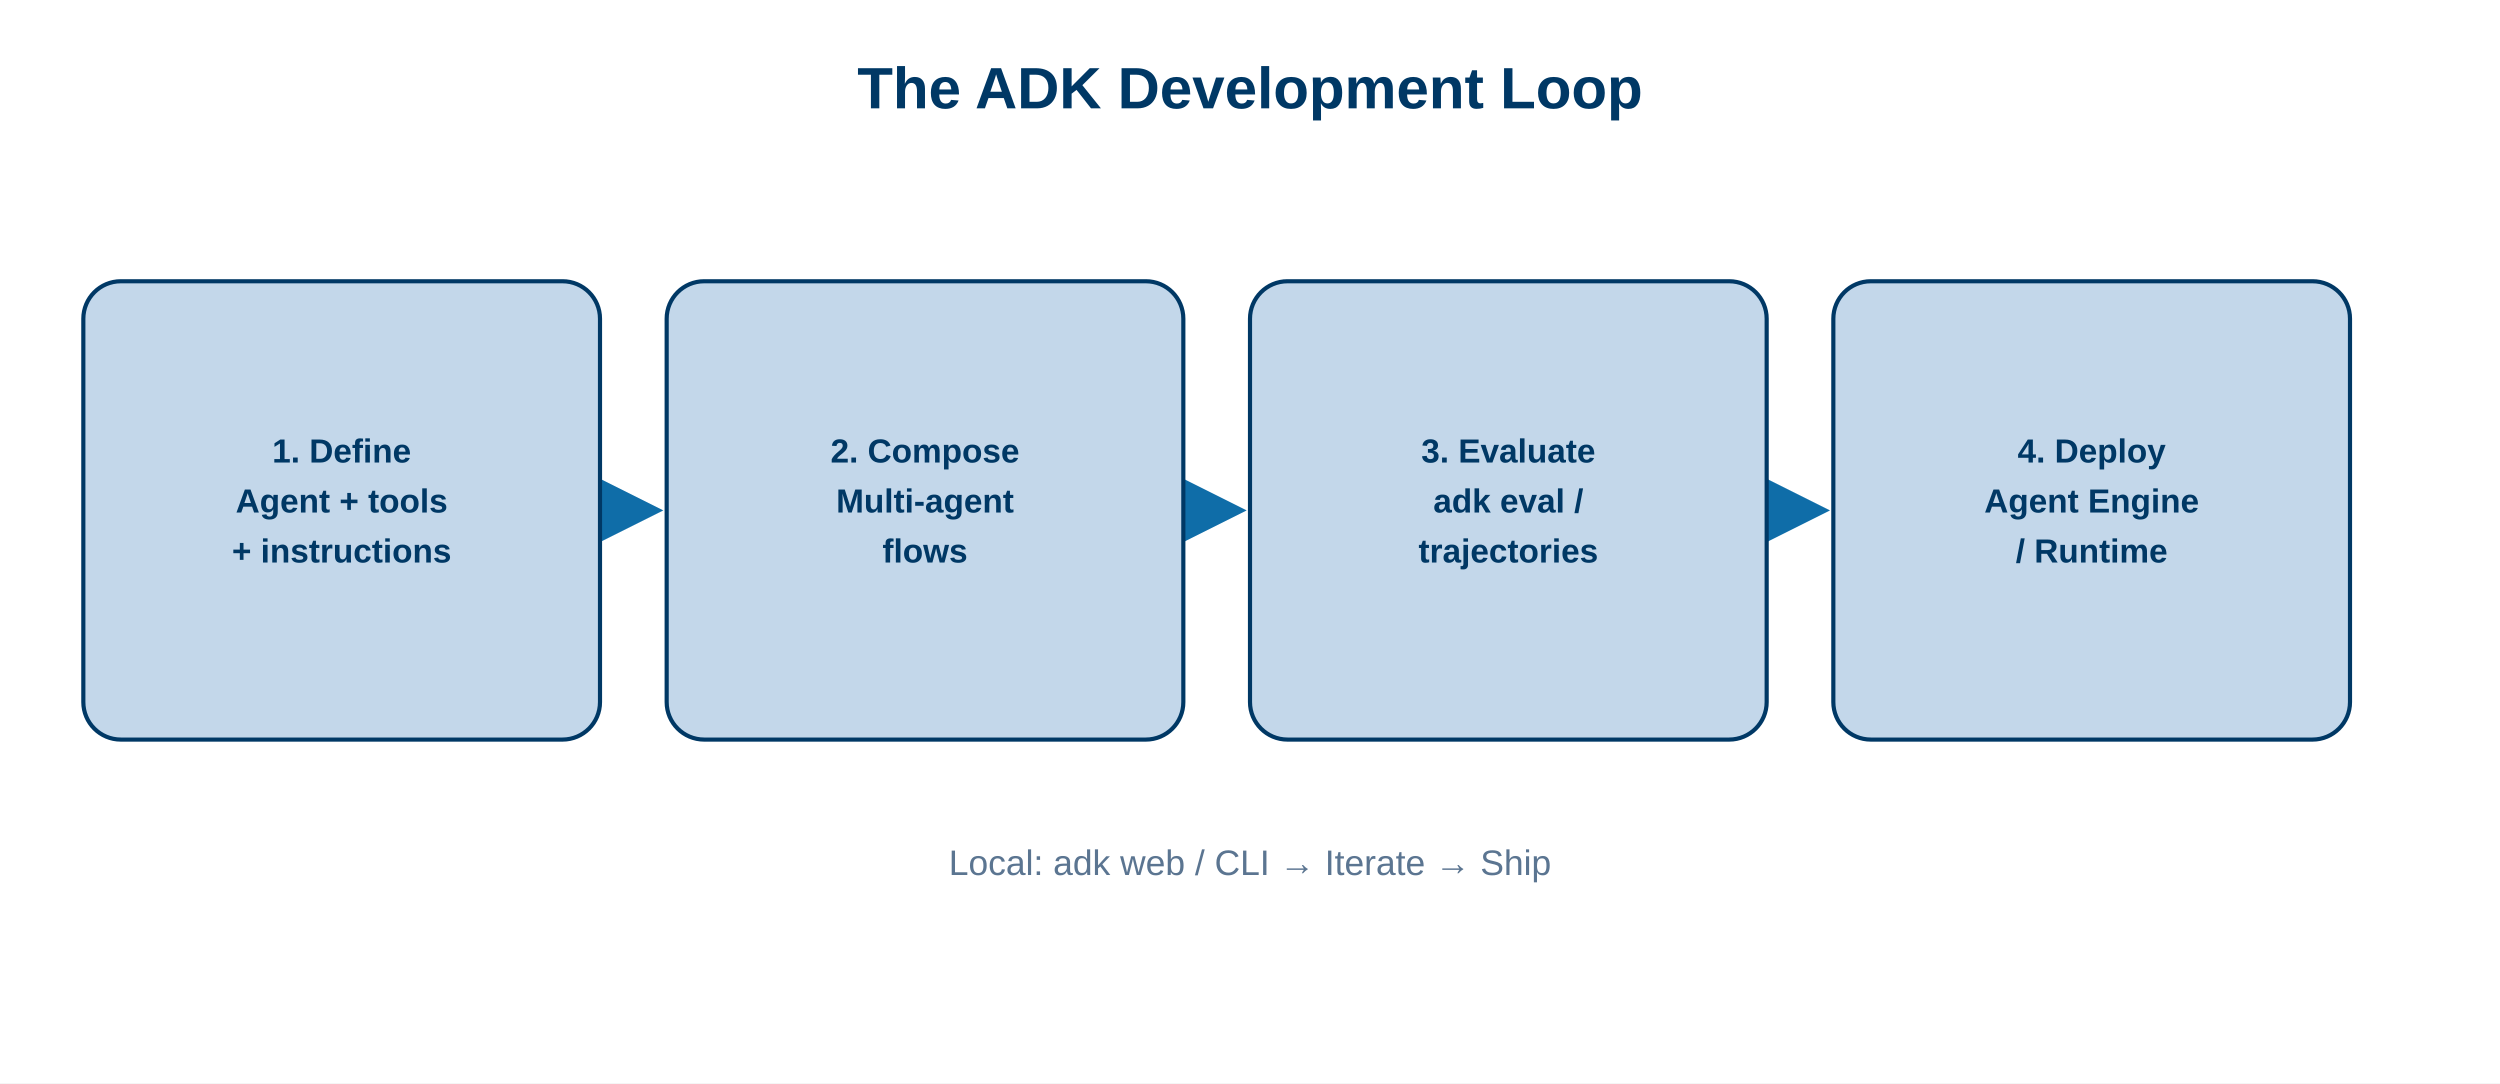
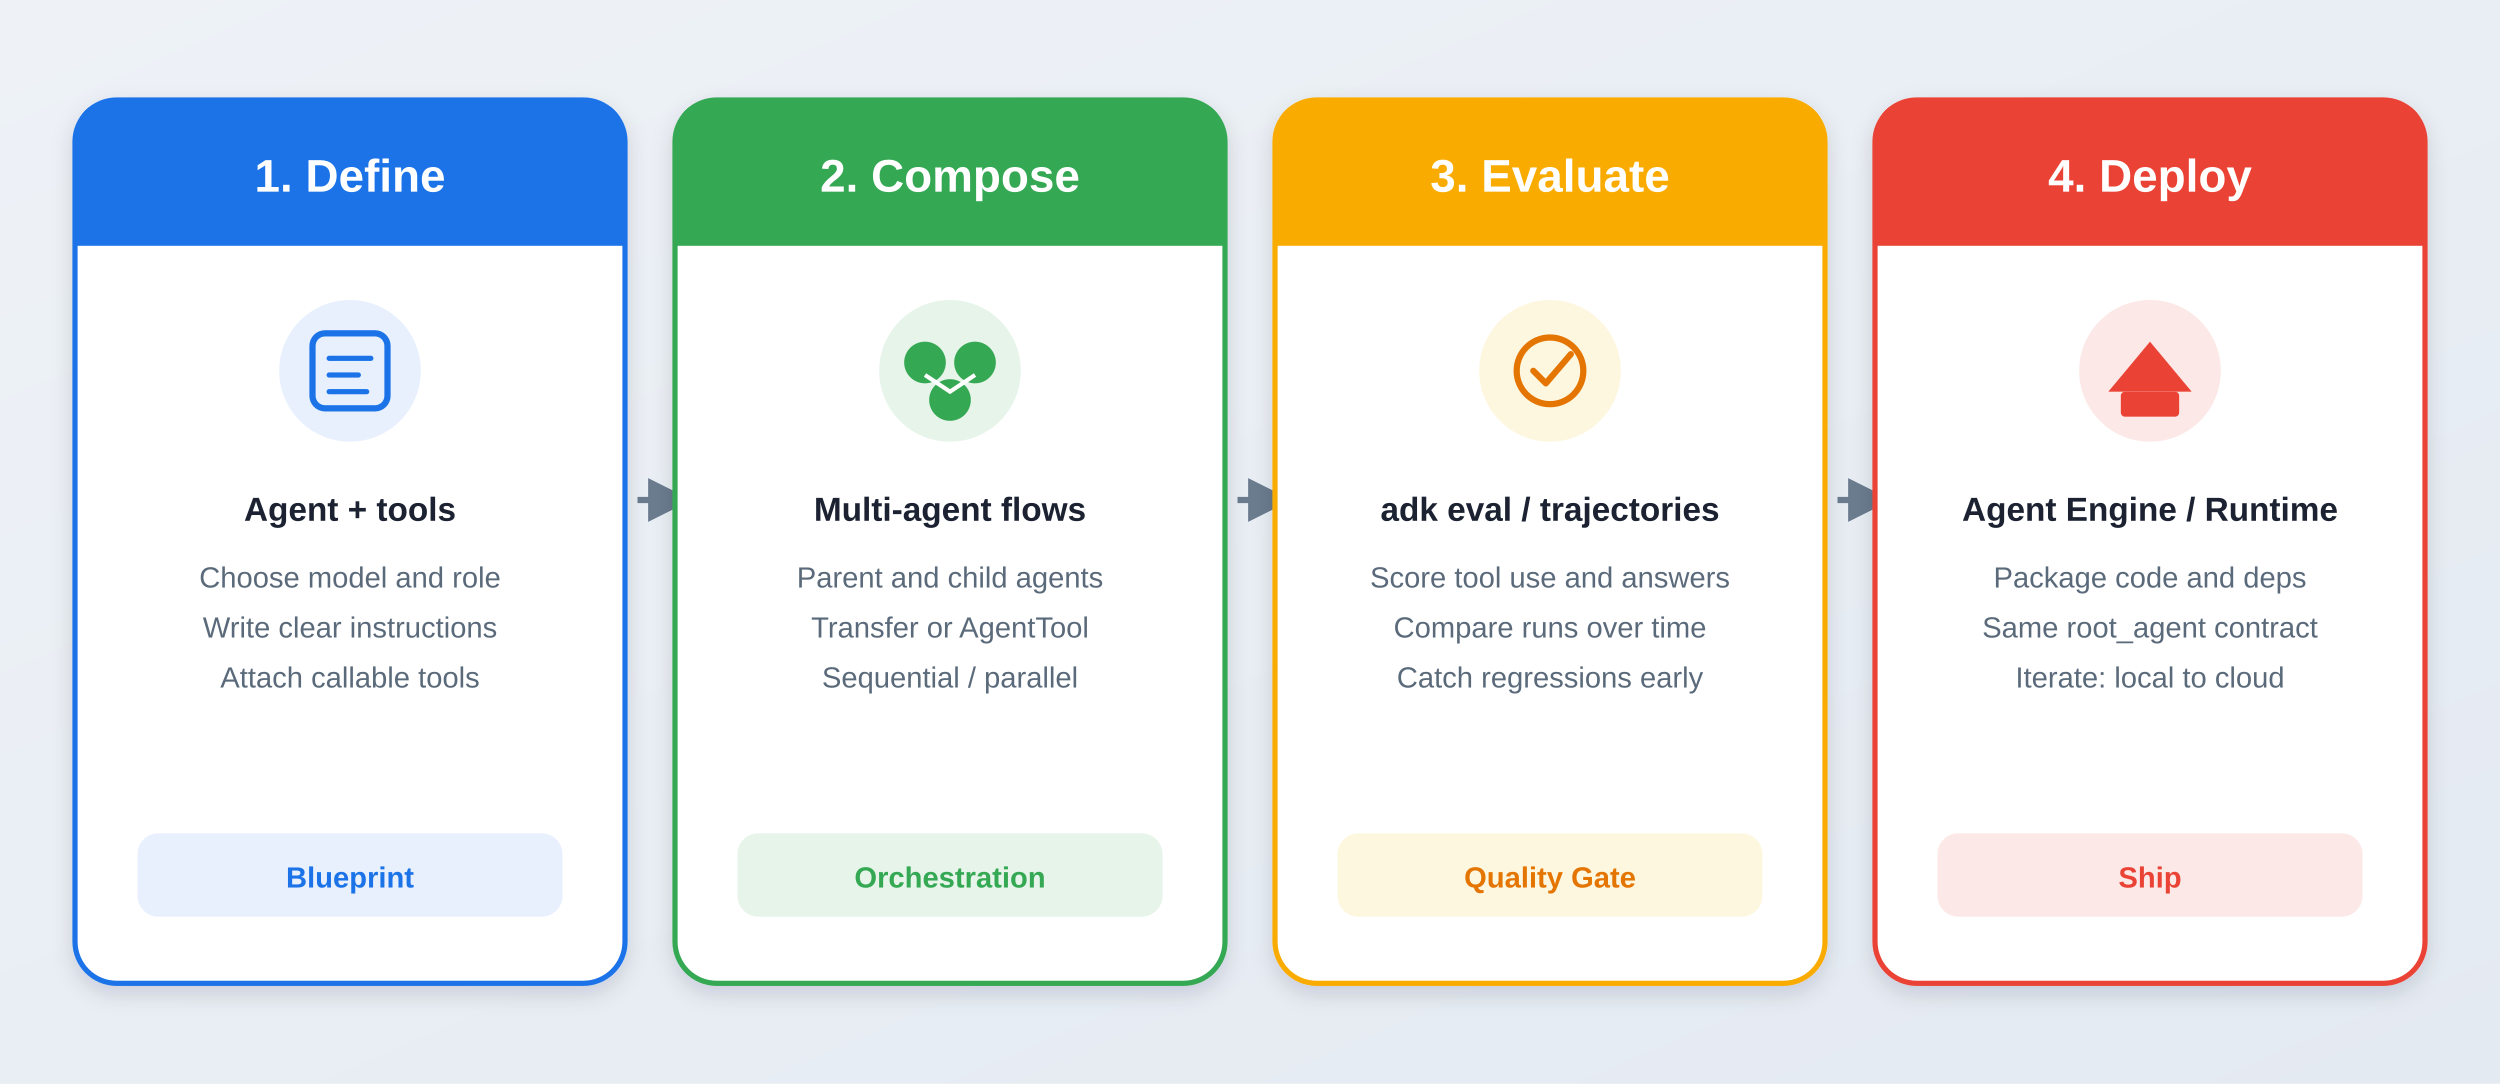
- <svg xmlns="http://www.w3.org/2000/svg" viewBox="0 0 1200 520" width="1200" height="520" font-family="Arial, Helvetica, sans-serif">
+ <svg xmlns="http://www.w3.org/2000/svg" viewBox="0 0 1200 520" width="1200" height="520" font-family="Segoe UI, Helvetica Neue, Arial, sans-serif">
  <defs>
-     <marker id="arrow" viewBox="0 0 10 10" refX="8" refY="5" markerWidth="8" markerHeight="8" orient="auto-start-reverse">
-       <path d="M0,0 L10,5 L0,10 z" fill="#0f6da8" />
+     <filter id="shadow" x="-8%" y="-6%" width="120%" height="120%">
+       <feDropShadow dx="0" dy="4" stdDeviation="5" flood-color="#1a2332" flood-opacity="0.14" />
+     </filter>
+     <linearGradient id="bg" x1="0" y1="0" x2="1" y2="1">
+       <stop offset="0%" stop-color="#eef2f7" />
+       <stop offset="100%" stop-color="#e4eaf2" />
+     </linearGradient>
+     <marker id="arr" viewBox="0 0 10 10" refX="9" refY="5" markerWidth="7" markerHeight="7" orient="auto">
+       <path d="M0,0 L10,5 L0,10 z" fill="#6b7c8f" />
    </marker>
  </defs>
-   <rect x="0" y="0" width="1200" height="520" fill="#ffffff" />
-   <text x="600" y="52" text-anchor="middle" font-size="28" font-weight="bold" fill="#003865">The ADK Development Loop</text>
-   <line x1="288" y1="245" x2="312" y2="245" stroke="#0f6da8" stroke-width="4" marker-end="url(#arrow)" />
-   <line x1="568" y1="245" x2="592" y2="245" stroke="#0f6da8" stroke-width="4" marker-end="url(#arrow)" />
-   <line x1="848" y1="245" x2="872" y2="245" stroke="#0f6da8" stroke-width="4" marker-end="url(#arrow)" />
-   <rect x="40" y="135" width="248" height="220" rx="18" fill="#c3d7ea" stroke="#003865" stroke-width="2" />
-   <text x="164" y="222" text-anchor="middle" font-size="16" font-weight="bold" fill="#003865">1. Define</text>
-   <text x="164" y="246" text-anchor="middle" font-size="16" font-weight="bold" fill="#003865">Agent + tools</text>
-   <text x="164" y="270" text-anchor="middle" font-size="16" font-weight="bold" fill="#003865">+ instructions</text>
-   <rect x="320" y="135" width="248" height="220" rx="18" fill="#c3d7ea" stroke="#003865" stroke-width="2" />
-   <text x="444" y="222" text-anchor="middle" font-size="16" font-weight="bold" fill="#003865">2. Compose</text>
-   <text x="444" y="246" text-anchor="middle" font-size="16" font-weight="bold" fill="#003865">Multi-agent</text>
-   <text x="444" y="270" text-anchor="middle" font-size="16" font-weight="bold" fill="#003865">flows</text>
-   <rect x="600" y="135" width="248" height="220" rx="18" fill="#c3d7ea" stroke="#003865" stroke-width="2" />
-   <text x="724" y="222" text-anchor="middle" font-size="16" font-weight="bold" fill="#003865">3. Evaluate</text>
-   <text x="724" y="246" text-anchor="middle" font-size="16" font-weight="bold" fill="#003865">adk eval /</text>
-   <text x="724" y="270" text-anchor="middle" font-size="16" font-weight="bold" fill="#003865">trajectories</text>
-   <rect x="880" y="135" width="248" height="220" rx="18" fill="#c3d7ea" stroke="#003865" stroke-width="2" />
-   <text x="1004" y="222" text-anchor="middle" font-size="16" font-weight="bold" fill="#003865">4. Deploy</text>
-   <text x="1004" y="246" text-anchor="middle" font-size="16" font-weight="bold" fill="#003865">Agent Engine</text>
-   <text x="1004" y="270" text-anchor="middle" font-size="16" font-weight="bold" fill="#003865">/ Runtime</text>
-   <text x="600" y="420" text-anchor="middle" font-size="17" fill="#5b7591">Local: adk web / CLI  →  Iterate  →  Ship</text>
+   <rect width="1200" height="520" fill="url(#bg)" />
+   <line x1="306" y1="240" x2="330" y2="240" stroke="#6b7c8f" stroke-width="3" marker-end="url(#arr)" />
+   <line x1="594" y1="240" x2="618" y2="240" stroke="#6b7c8f" stroke-width="3" marker-end="url(#arr)" />
+   <line x1="882" y1="240" x2="906" y2="240" stroke="#6b7c8f" stroke-width="3" marker-end="url(#arr)" />
+   <g filter="url(#shadow)">
+     <rect x="36" y="48" width="264" height="424" rx="20" fill="#ffffff" stroke="#1a73e8" stroke-width="2.5" />
+     <path d="M36,68 Q36,48 56,48 H280 Q300,48 300,68 V118 H36 Z" fill="#1a73e8" />
+     <text x="168" y="92" text-anchor="middle" font-size="22" font-weight="700" fill="#ffffff">1. Define</text>
+     <circle cx="168" cy="178" r="34" fill="#e8f0fe" />
+     <rect x="150" y="160" width="36" height="36" rx="6" fill="none" stroke="#1a73e8" stroke-width="3" />
+     <path d="M158,172 h20 M158,180 h14 M158,188 h18" stroke="#1a73e8" stroke-width="2.5" stroke-linecap="round" />
+     <text x="168" y="250" text-anchor="middle" font-size="16" font-weight="600" fill="#1a2332">Agent + tools</text>
+     <text x="168" y="282" text-anchor="middle" font-size="14" fill="#5a6a7a">Choose model and role</text>
+     <text x="168" y="306" text-anchor="middle" font-size="14" fill="#5a6a7a">Write clear instructions</text>
+     <text x="168" y="330" text-anchor="middle" font-size="14" fill="#5a6a7a">Attach callable tools</text>
+     <rect x="66" y="400" width="204" height="40" rx="10" fill="#e8f0fe" />
+     <text x="168" y="426" text-anchor="middle" font-size="14" font-weight="700" fill="#1a73e8">Blueprint</text>
+   </g>
+   <g filter="url(#shadow)">
+     <rect x="324" y="48" width="264" height="424" rx="20" fill="#ffffff" stroke="#34a853" stroke-width="2.5" />
+     <path d="M324,68 Q324,48 344,48 H568 Q588,48 588,68 V118 H324 Z" fill="#34a853" />
+     <text x="456" y="92" text-anchor="middle" font-size="22" font-weight="700" fill="#ffffff">2. Compose</text>
+     <circle cx="456" cy="178" r="34" fill="#e6f4ea" />
+     <circle cx="444" cy="174" r="10" fill="#34a853" />
+     <circle cx="468" cy="174" r="10" fill="#34a853" />
+     <circle cx="456" cy="192" r="10" fill="#34a853" />
+     <path d="M444,180 L456,188 L468,180" stroke="#ffffff" stroke-width="2" fill="none" />
+     <text x="456" y="250" text-anchor="middle" font-size="16" font-weight="600" fill="#1a2332">Multi-agent flows</text>
+     <text x="456" y="282" text-anchor="middle" font-size="14" fill="#5a6a7a">Parent and child agents</text>
+     <text x="456" y="306" text-anchor="middle" font-size="14" fill="#5a6a7a">Transfer or AgentTool</text>
+     <text x="456" y="330" text-anchor="middle" font-size="14" fill="#5a6a7a">Sequential / parallel</text>
+     <rect x="354" y="400" width="204" height="40" rx="10" fill="#e6f4ea" />
+     <text x="456" y="426" text-anchor="middle" font-size="14" font-weight="700" fill="#34a853">Orchestration</text>
+   </g>
+   <g filter="url(#shadow)">
+     <rect x="612" y="48" width="264" height="424" rx="20" fill="#ffffff" stroke="#f9ab00" stroke-width="2.5" />
+     <path d="M612,68 Q612,48 632,48 H856 Q876,48 876,68 V118 H612 Z" fill="#f9ab00" />
+     <text x="744" y="92" text-anchor="middle" font-size="22" font-weight="700" fill="#ffffff">3. Evaluate</text>
+     <circle cx="744" cy="178" r="34" fill="#fef7e0" />
+     <circle cx="744" cy="178" r="16" fill="none" stroke="#e37400" stroke-width="3" />
+     <path d="M736,178 L742,184 L754,170" fill="none" stroke="#e37400" stroke-width="3" stroke-linecap="round" stroke-linejoin="round" />
+     <text x="744" y="250" text-anchor="middle" font-size="16" font-weight="600" fill="#1a2332">adk eval / trajectories</text>
+     <text x="744" y="282" text-anchor="middle" font-size="14" fill="#5a6a7a">Score tool use and answers</text>
+     <text x="744" y="306" text-anchor="middle" font-size="14" fill="#5a6a7a">Compare runs over time</text>
+     <text x="744" y="330" text-anchor="middle" font-size="14" fill="#5a6a7a">Catch regressions early</text>
+     <rect x="642" y="400" width="204" height="40" rx="10" fill="#fef7e0" />
+     <text x="744" y="426" text-anchor="middle" font-size="14" font-weight="700" fill="#e37400">Quality Gate</text>
+   </g>
+   <g filter="url(#shadow)">
+     <rect x="900" y="48" width="264" height="424" rx="20" fill="#ffffff" stroke="#ea4335" stroke-width="2.5" />
+     <path d="M900,68 Q900,48 920,48 H1144 Q1164,48 1164,68 V118 H900 Z" fill="#ea4335" />
+     <text x="1032" y="92" text-anchor="middle" font-size="22" font-weight="700" fill="#ffffff">4. Deploy</text>
+     <circle cx="1032" cy="178" r="34" fill="#fce8e6" />
+     <path d="M1012,188 L1032,164 L1052,188 Z" fill="#ea4335" />
+     <rect x="1018" y="188" width="28" height="12" rx="2" fill="#ea4335" />
+     <text x="1032" y="250" text-anchor="middle" font-size="16" font-weight="600" fill="#1a2332">Agent Engine / Runtime</text>
+     <text x="1032" y="282" text-anchor="middle" font-size="14" fill="#5a6a7a">Package code and deps</text>
+     <text x="1032" y="306" text-anchor="middle" font-size="14" fill="#5a6a7a">Same root_agent contract</text>
+     <text x="1032" y="330" text-anchor="middle" font-size="14" fill="#5a6a7a">Iterate: local to cloud</text>
+     <rect x="930" y="400" width="204" height="40" rx="10" fill="#fce8e6" />
+     <text x="1032" y="426" text-anchor="middle" font-size="14" font-weight="700" fill="#ea4335">Ship</text>
+   </g>
</svg>
